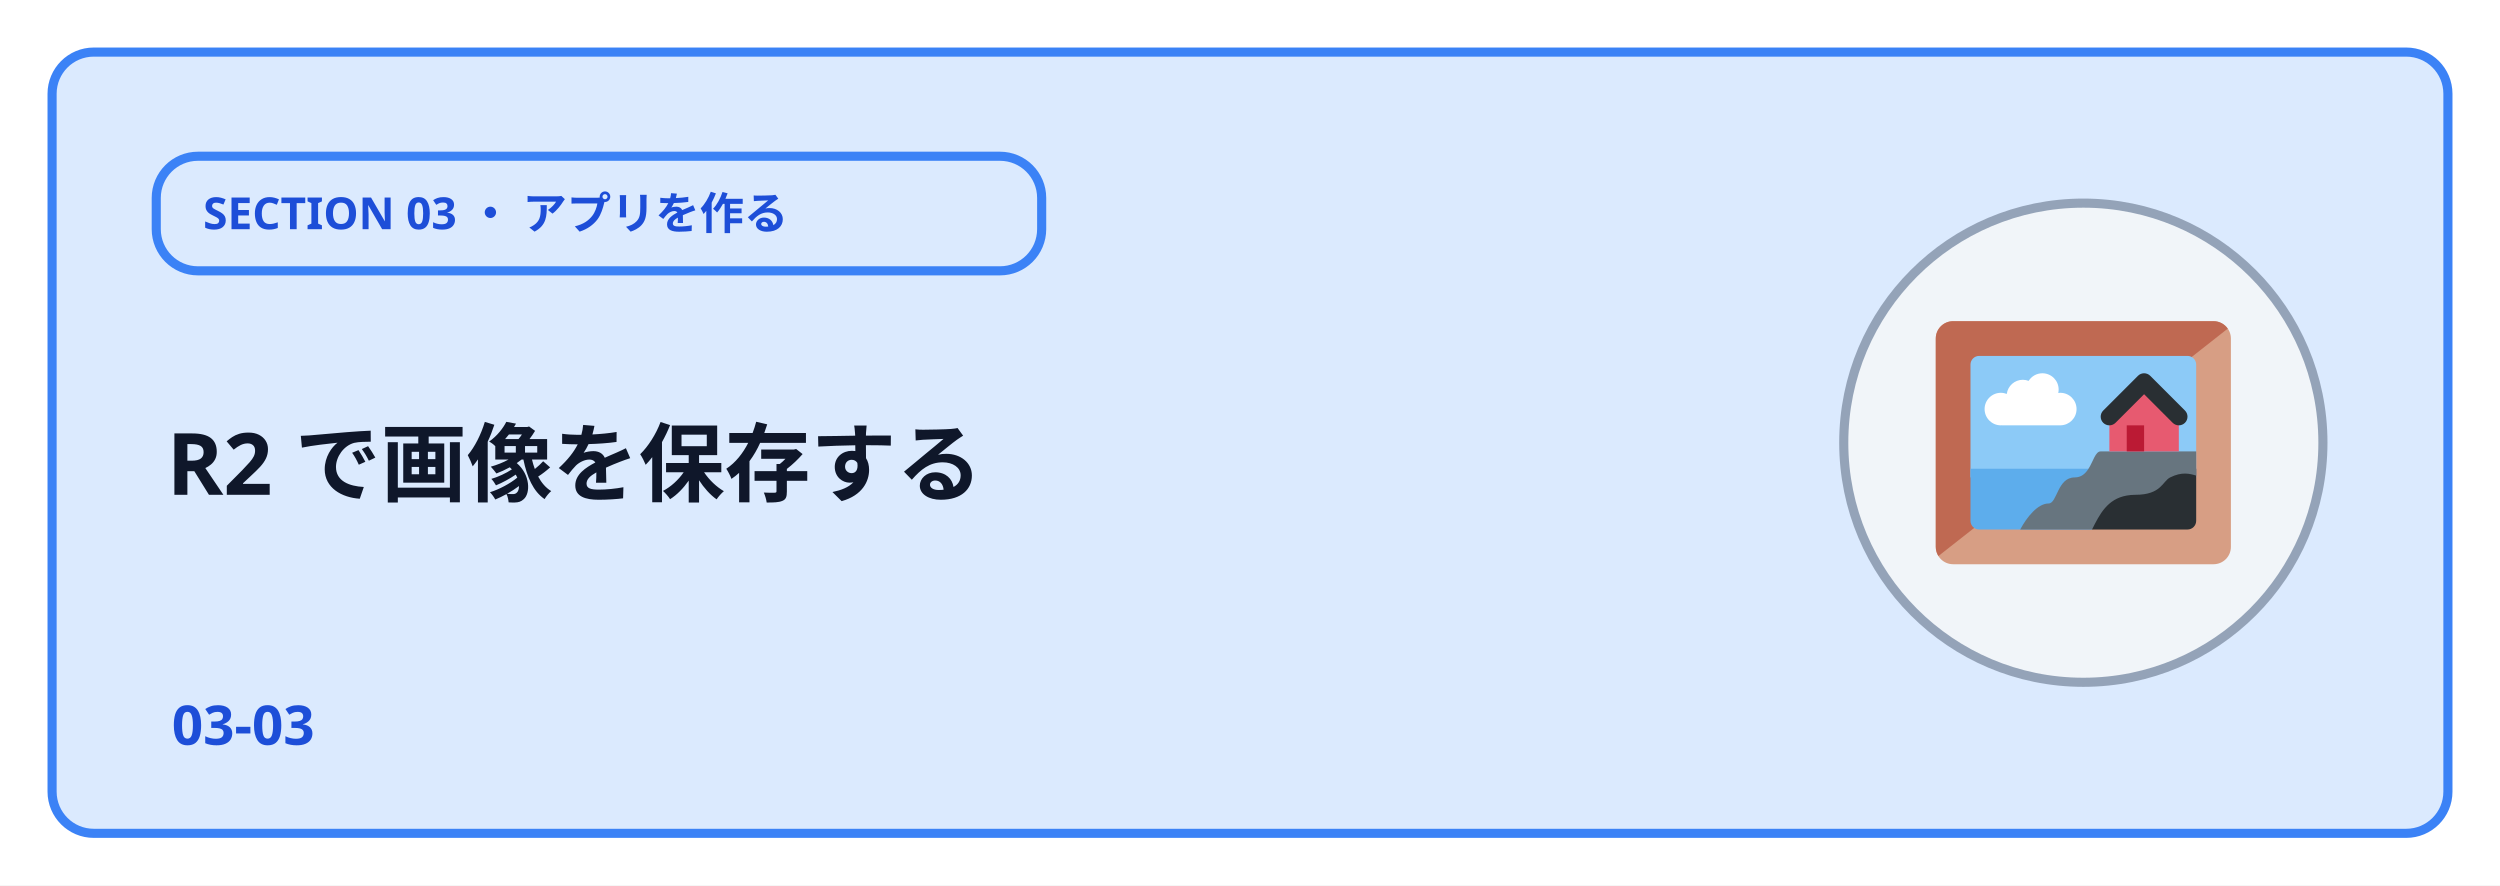
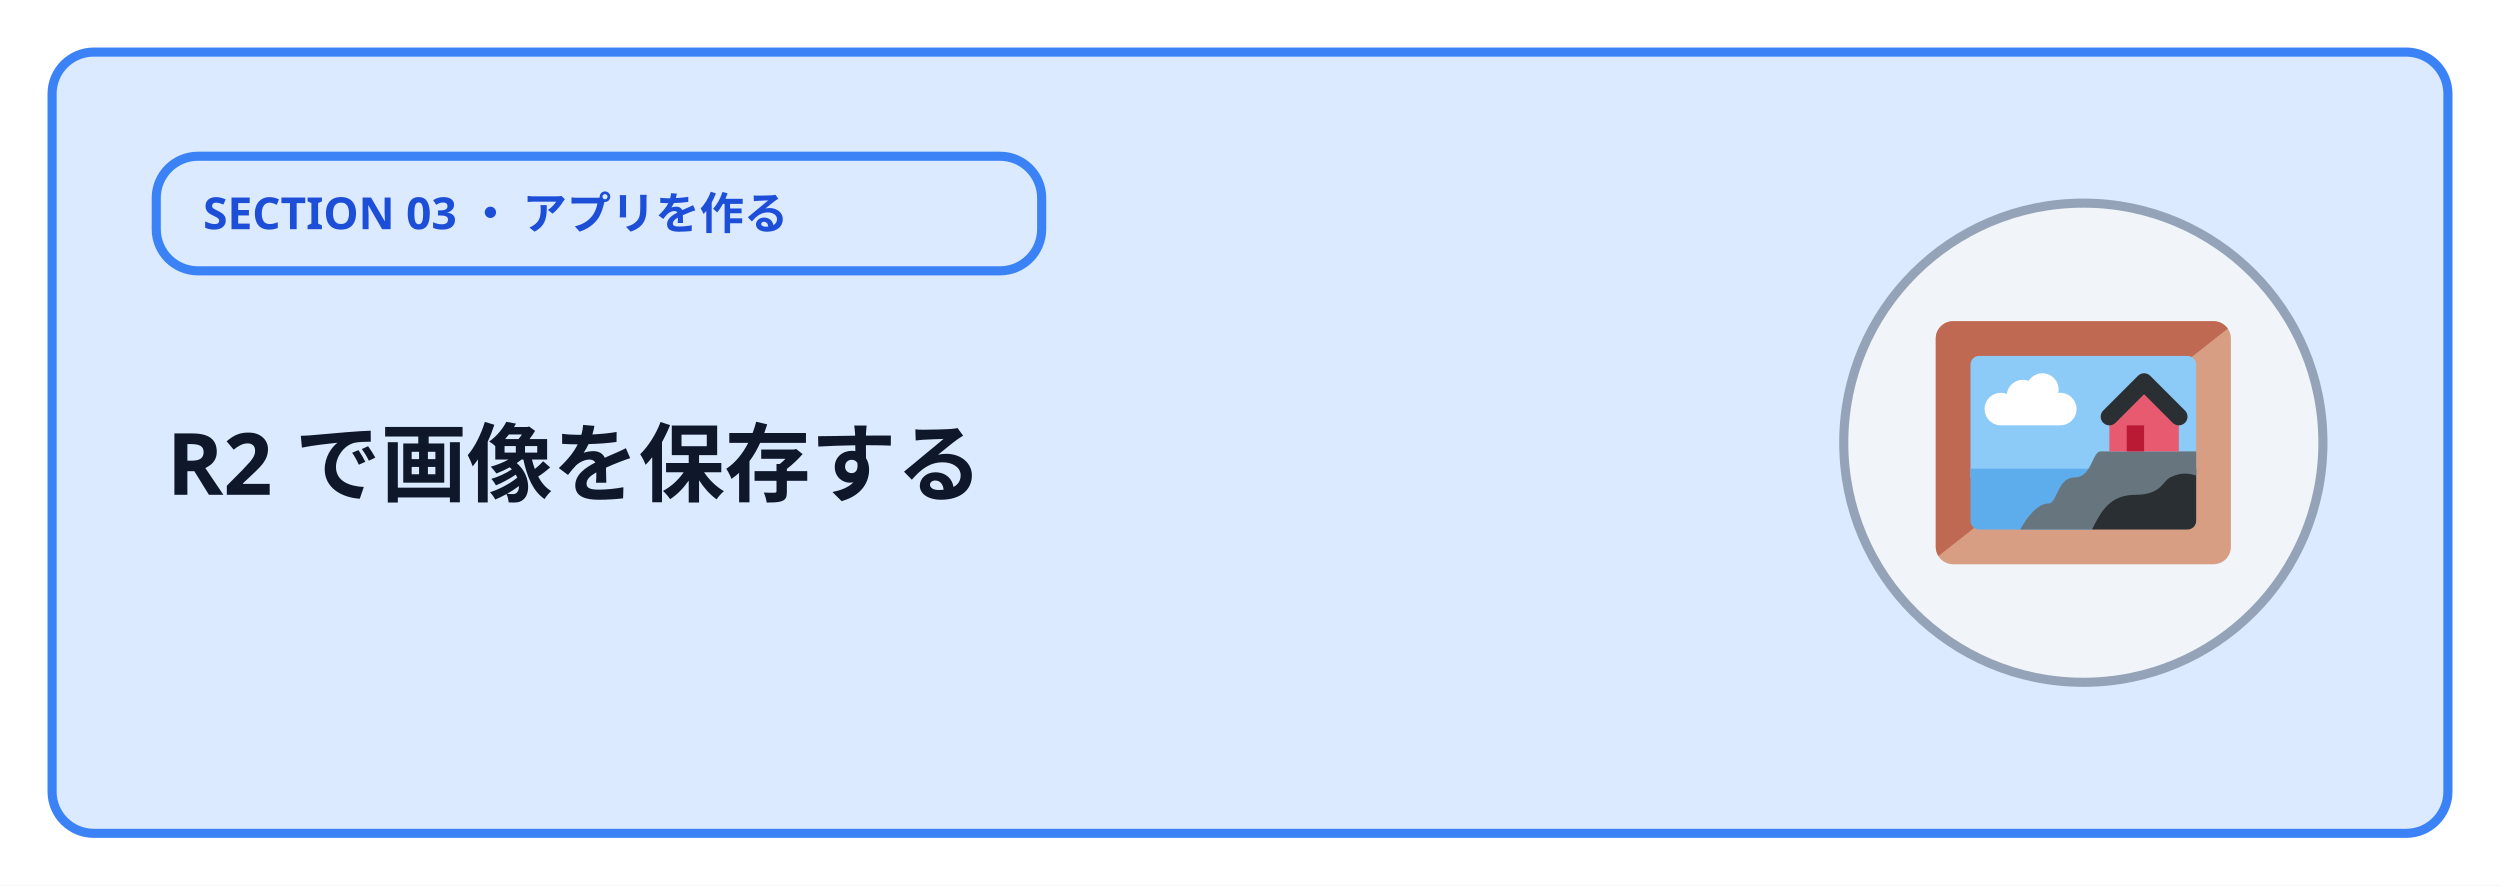
<svg xmlns="http://www.w3.org/2000/svg" width="960" height="340" viewBox="0 0 960 340" font-family="'Hiragino Sans','Noto Sans JP','Yu Gothic','Segoe UI',sans-serif">
  <defs>
    <marker id="aR" viewBox="0 0 10 10" refX="8" refY="5" markerWidth="7" markerHeight="7" orient="auto-start-reverse">
      <path d="M0 1 L9 5 L0 9 z" fill="#475569" />
    </marker>
    <marker id="aRsub" viewBox="0 0 10 10" refX="8" refY="5" markerWidth="7" markerHeight="7" orient="auto-start-reverse">
      <path d="M0 1 L9 5 L0 9 z" fill="#94a3b8" />
    </marker>
  </defs>
  <rect x="0" y="0" width="960" height="340" fill="#ffffff" />
  <rect x="20" y="20" width="920" height="300" rx="16" fill="#dbeafe" stroke="#3b82f6" stroke-width="3.5" />
  <rect x="60" y="60" width="340" height="44" rx="16" fill="#dbeafe" stroke="#3b82f6" stroke-width="3.5" />
  <text x="78" y="88" text-anchor="start" font-size="17" fill="#1d4ed8" font-weight="600">SECTION 03 ・ アプリを作る</text>
  <text x="64" y="190" text-anchor="start" font-size="33" fill="#0f172a" font-weight="700">R2 で画像を保存する</text>
-   <text x="66" y="286" text-anchor="start" font-size="21" fill="#1d4ed8" font-weight="700">03-03</text>
  <ellipse cx="800" cy="170" rx="92" ry="92" fill="#f1f5f9" stroke="#94a3b8" stroke-width="3.5" />
  <svg x="740" y="110" width="120" height="120" viewBox="0 0 36 36">
    <path fill="#D79E84" d="M35 30c0 1.104-.896 2-2 2H3c-1.104 0-2-.896-2-2V6c0-1.104.896-2 2-2h30c1.104 0 2 .896 2 2v24z" />
    <path fill="#BF6952" d="M33 4H3c-1.104 0-2 .896-2 2v24c0 .389.116.748.307 1.055l33.33-26.198C34.276 4.34 33.679 4 33 4z" />
    <path fill="#8CCAF7" d="M31 22V9c0-.552-.447-1-1-1H6c-.552 0-1 .448-1 1v13h26z" />
    <path fill="#5DADEC" d="M6 28h13v-7H5v6c0 .553.448 1 1 1z" />
    <path fill="#292F33" d="M19 21v7h11c.553 0 1-.447 1-1v-6H19z" />
    <path fill="#67757F" d="M20 19c-.613 0-.852 1.127-1.405 2-.349.55-.822 1-1.595 1-2 0-2 3-3 3-1.256 0-2.512 1.578-3.273 3H19c.879-1.758 1.761-3.514 4-3.913.307-.055.638-.087 1-.087 3 0 3.106-1.553 4-2 1.358-.679 2.251-.437 3-.211V19H20z" />
    <path fill="#E75A70" d="M25 11l-4 4v4h8v-4z" />
    <path fill="#292F33" d="M29 16c-.256 0-.512-.098-.707-.293L25 12.414l-3.293 3.293c-.391.391-1.023.391-1.414 0s-.391-1.023 0-1.414l4-4c.391-.391 1.023-.391 1.414 0l4 4c.391.391.391 1.023 0 1.414-.195.195-.451.293-.707.293z" />
    <path fill="#BB1A34" d="M23 16h2v3h-2z" />
    <path fill="#FFF" d="M17.219 14.125c0-1.036-.839-1.875-1.875-1.875-.079 0-.155.014-.232.023.028-.129.044-.261.044-.398 0-1.036-.839-1.875-1.875-1.875-.668 0-1.251.352-1.583.878-.208-.08-.431-.128-.667-.128-.952 0-1.73.713-1.851 1.632-.211-.083-.439-.132-.68-.132-1.036 0-1.875.839-1.875 1.875S7.464 16 8.5 16c.041 0 .08-.01.121-.012l.004.012h6.75v-.003c1.021-.017 1.844-.847 1.844-1.872z" />
  </svg>
</svg>
